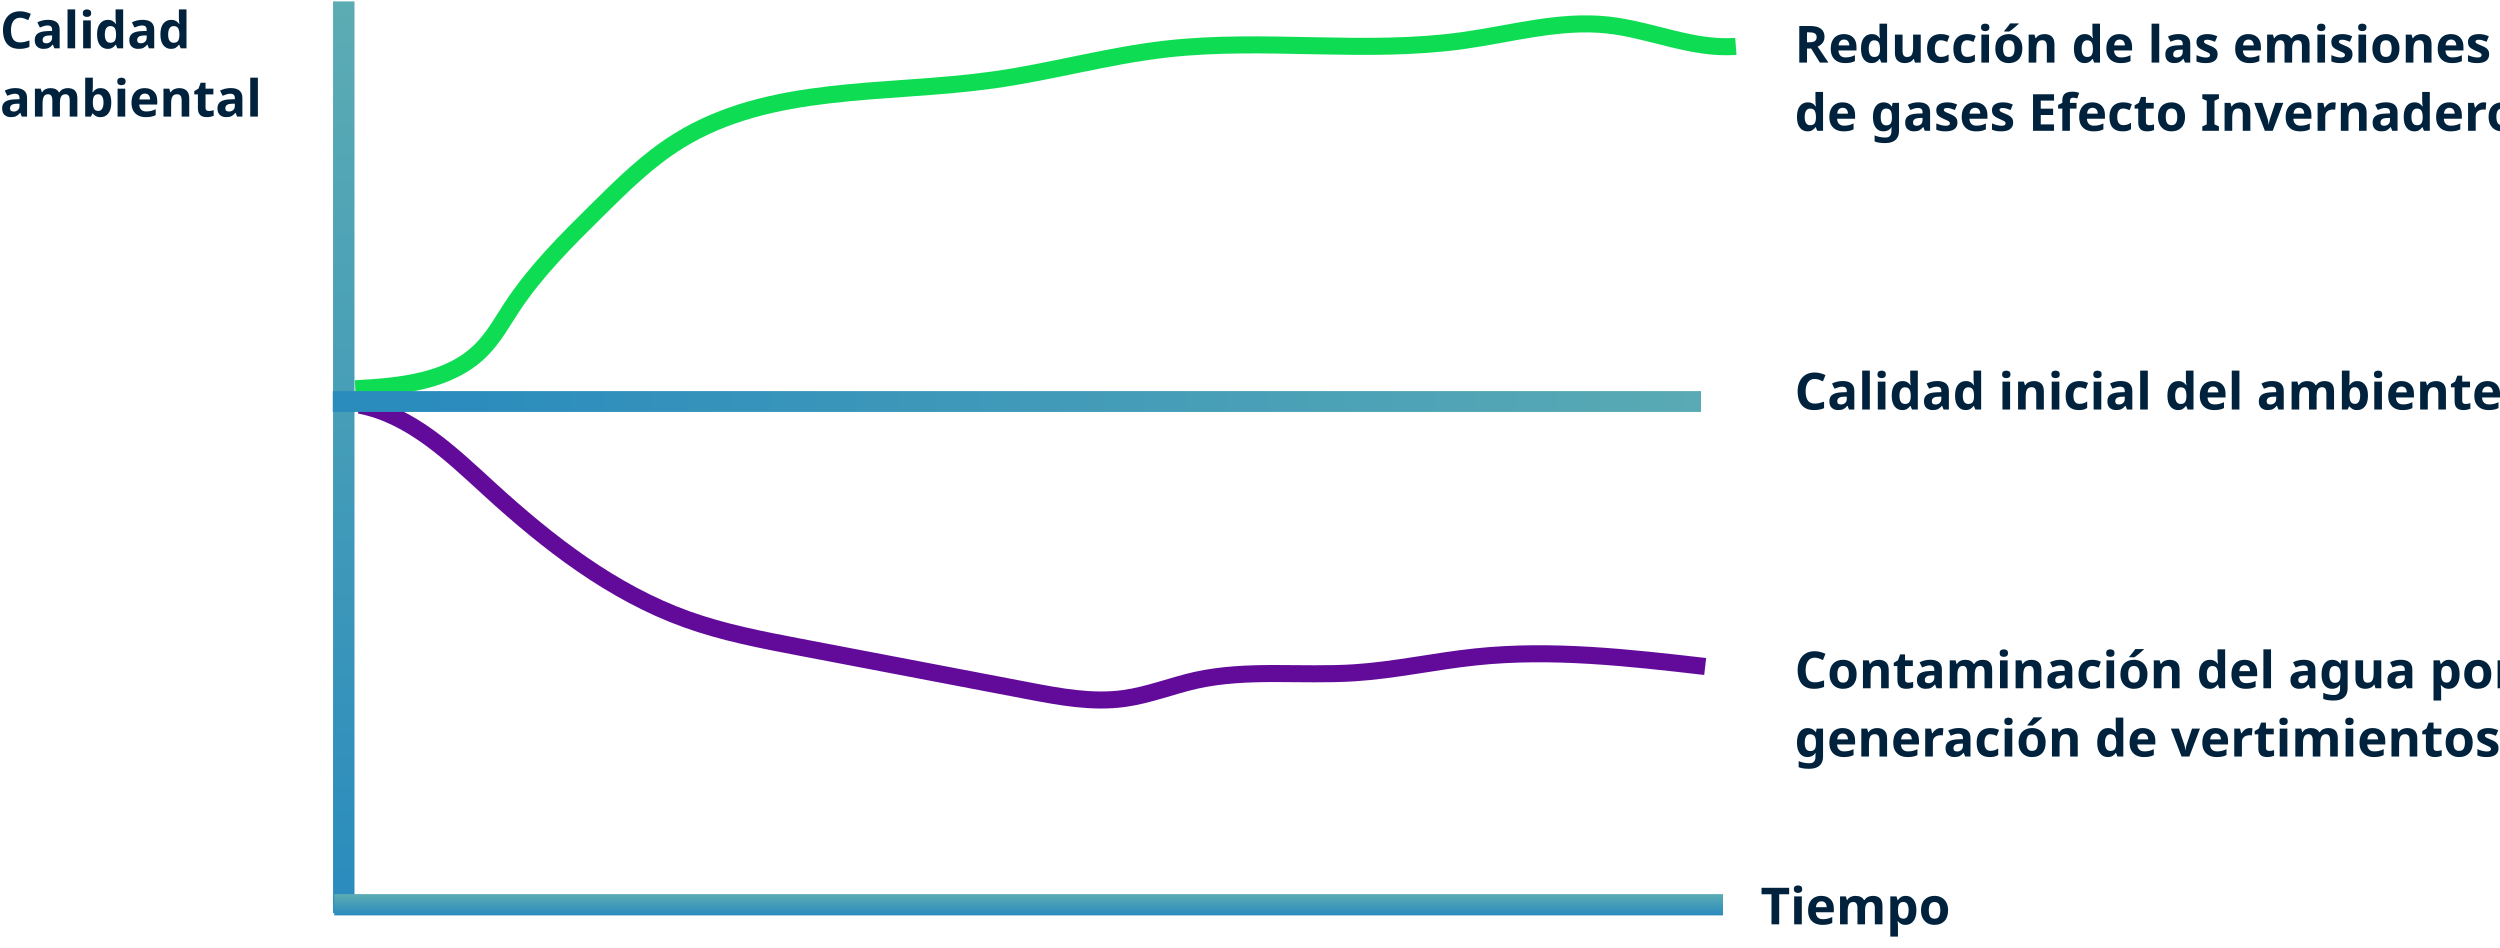
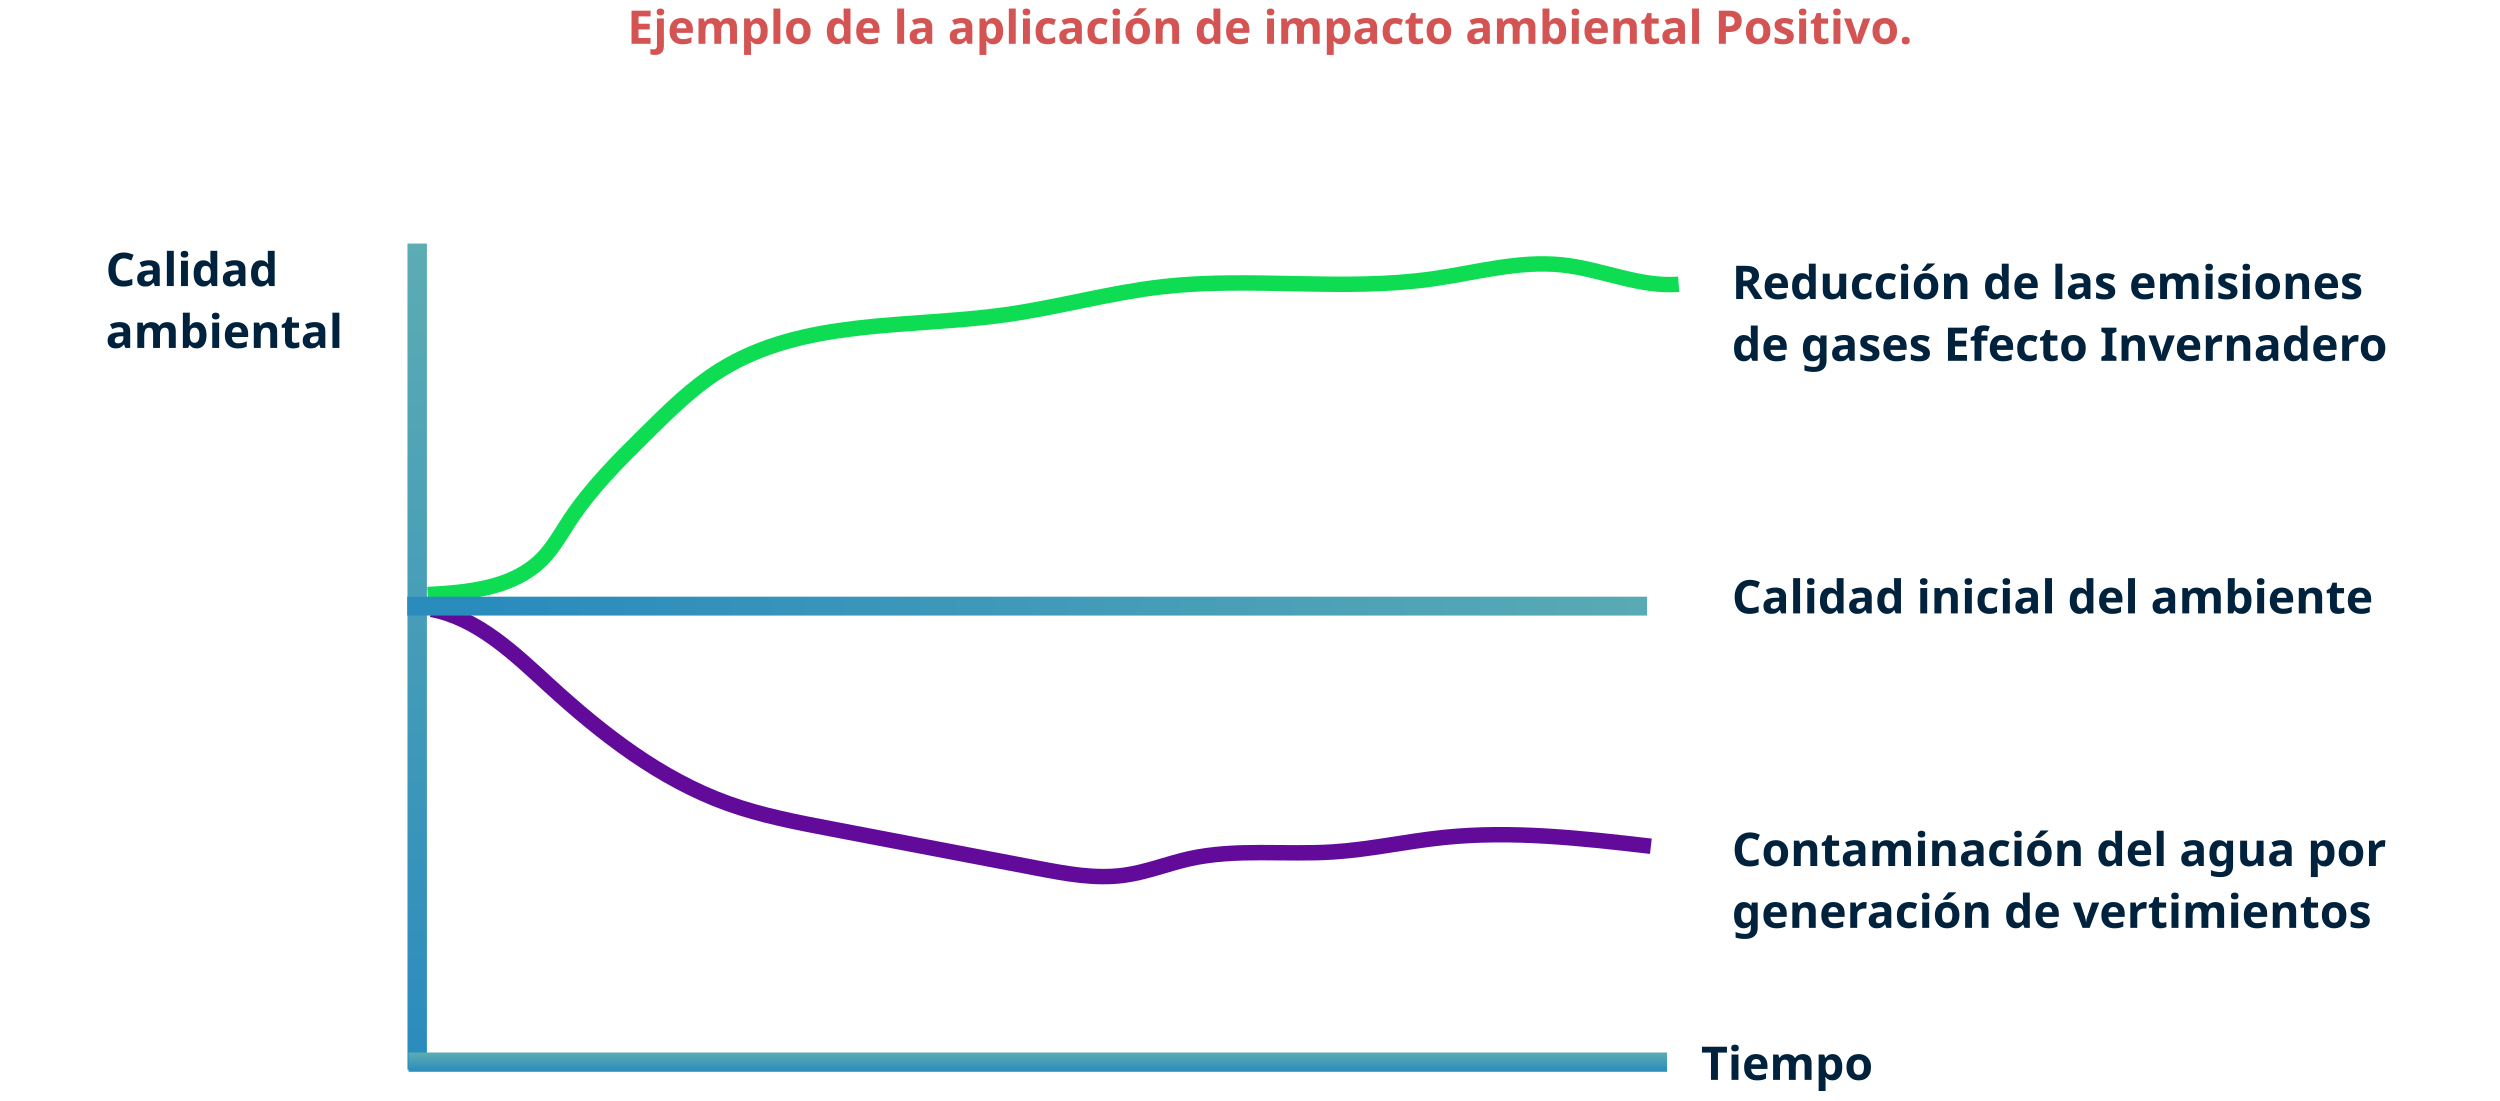
- <svg xmlns="http://www.w3.org/2000/svg" xmlns:xlink="http://www.w3.org/1999/xlink" width="879" height="333" viewBox="0 0 879 333">
+ <svg xmlns="http://www.w3.org/2000/svg" xmlns:xlink="http://www.w3.org/1999/xlink" width="970" height="427" viewBox="0 0 970 427">
  <defs>
    <linearGradient id="linear-gradient" x1="0.5" y1="1" x2="0.5" gradientUnits="objectBoundingBox">
      <stop offset="0" stop-color="#2a8bbd" />
      <stop offset="1" stop-color="#5cacb3" />
    </linearGradient>
    <linearGradient id="linear-gradient-3" x1="5.119" y1="0.937" x2="5.119" y2="-0.063" xlink:href="#linear-gradient" />
  </defs>
-   <g id="Grupo_25675" data-name="Grupo 25675" transform="translate(-256 -18680.5)">
+   <g id="Grupo_25691" data-name="Grupo 25691" transform="translate(-215 -18586.5)">
+     <text id="Ejemplo_de_la_aplicación_de_impacto_ambiental_Positivo." data-name="Ejemplo de la aplicación de impacto ambiental Positivo." transform="translate(215 18586.5)" fill="#d45453" font-size="18" font-family="CerebriSans-Bold, Cerebri Sans" font-weight="700">
+       <tspan x="243.411" y="17">Ejemplo de la aplicación de impacto ambiental Positivo.</tspan>
+     </text>
    <g id="Capa_2" data-name="Capa 2" transform="translate(373 18681)">
      <g id="Capa_3" data-name="Capa 3">
        <rect id="Rectángulo_25937" data-name="Rectángulo 25937" width="7.54" height="320.55" transform="translate(0.1)" fill="url(#linear-gradient)" />
        <rect id="Rectángulo_25938" data-name="Rectángulo 25938" width="488.29" height="7.48" transform="translate(0.52 313.87)" fill="url(#linear-gradient)" />
        <path id="Trazado_64812" data-name="Trazado 64812" d="M7.91,136.19c15.81-.83,33.14-2.44,44.31-13.66,4.41-4.43,7.44-10,10.87-15.2,8.27-12.54,19-23.2,29.69-33.76,9-8.88,18-17.85,28.77-24.51,32.15-20,72.91-16.19,110.39-21.41,20.53-2.85,40.59-8.58,61.18-10.91,34.65-3.92,69.94,1.86,104.47-3,16.88-2.37,33.71-7.27,50.65-5.45,15.2,1.64,29.84,8.67,45.09,7.52" fill="none" stroke="#0edd53" stroke-miterlimit="10" stroke-width="6" />
        <path id="Trazado_64813" data-name="Trazado 64813" d="M9.41,141.94c18.1,3.47,32.18,17.2,45.79,29.63,20.55,18.79,43.06,36.28,69.27,45.7,12.88,4.63,26.38,7.21,39.82,9.78l80.25,15.33c11.13,2.13,22.49,4.26,33.71,2.71,8.63-1.19,16.81-4.51,25.3-6.41,18.14-4,37-1.44,55.57-2.62,14.33-.92,28.42-4.09,42.7-5.59,26.84-2.82,53.91.28,80.72,3.37" fill="none" stroke="#620b9b" stroke-miterlimit="10" stroke-width="6" />
        <rect id="Rectángulo_25939" data-name="Rectángulo 25939" width="7.33" height="481.07" transform="translate(481.07 137.01) rotate(90)" fill="url(#linear-gradient-3)" />
      </g>
    </g>
    <text id="Calidad_ambiental" data-name="Calidad ambiental" transform="translate(256 18680.5)" fill="#00223d" font-size="18" font-family="CerebriSans-Bold, Cerebri Sans" font-weight="700">
      <tspan x="0" y="17">Calidad </tspan>
      <tspan x="0" y="41">ambiental</tspan>
    </text>
    <text id="Tiempo" transform="translate(875 18988.5)" fill="#00223d" font-size="18" font-family="CerebriSans-Bold, Cerebri Sans" font-weight="700">
      <tspan x="0" y="17">Tiempo</tspan>
    </text>
    <text id="Reducción_de_las_emisiones_de_gases_Efecto_Invernadero" data-name="Reducción de las emisiones de gases Efecto Invernadero" transform="translate(887 18685.5)" fill="#00223d" font-size="18" font-family="CerebriSans-Bold, Cerebri Sans" font-weight="700">
      <tspan x="0" y="17">Reducción de las emisiones </tspan>
      <tspan x="0" y="41">de gases Efecto Invernadero</tspan>
    </text>
    <text id="Calidad_inicial_del_ambiente" data-name="Calidad inicial del ambiente" transform="translate(887 18807.5)" fill="#00223d" font-size="18" font-family="CerebriSans-Bold, Cerebri Sans" font-weight="700">
      <tspan x="0" y="17">Calidad inicial del ambiente</tspan>
    </text>
    <text id="Contaminación_del_agua_por_generación_de_vertimientos" data-name="Contaminación del agua por generación de vertimientos" transform="translate(887 18905.5)" fill="#00223d" font-size="18" font-family="CerebriSans-Bold, Cerebri Sans" font-weight="700">
      <tspan x="0" y="17">Contaminación del agua por </tspan>
      <tspan x="0" y="41">generación de vertimientos</tspan>
    </text>
  </g>
</svg>
